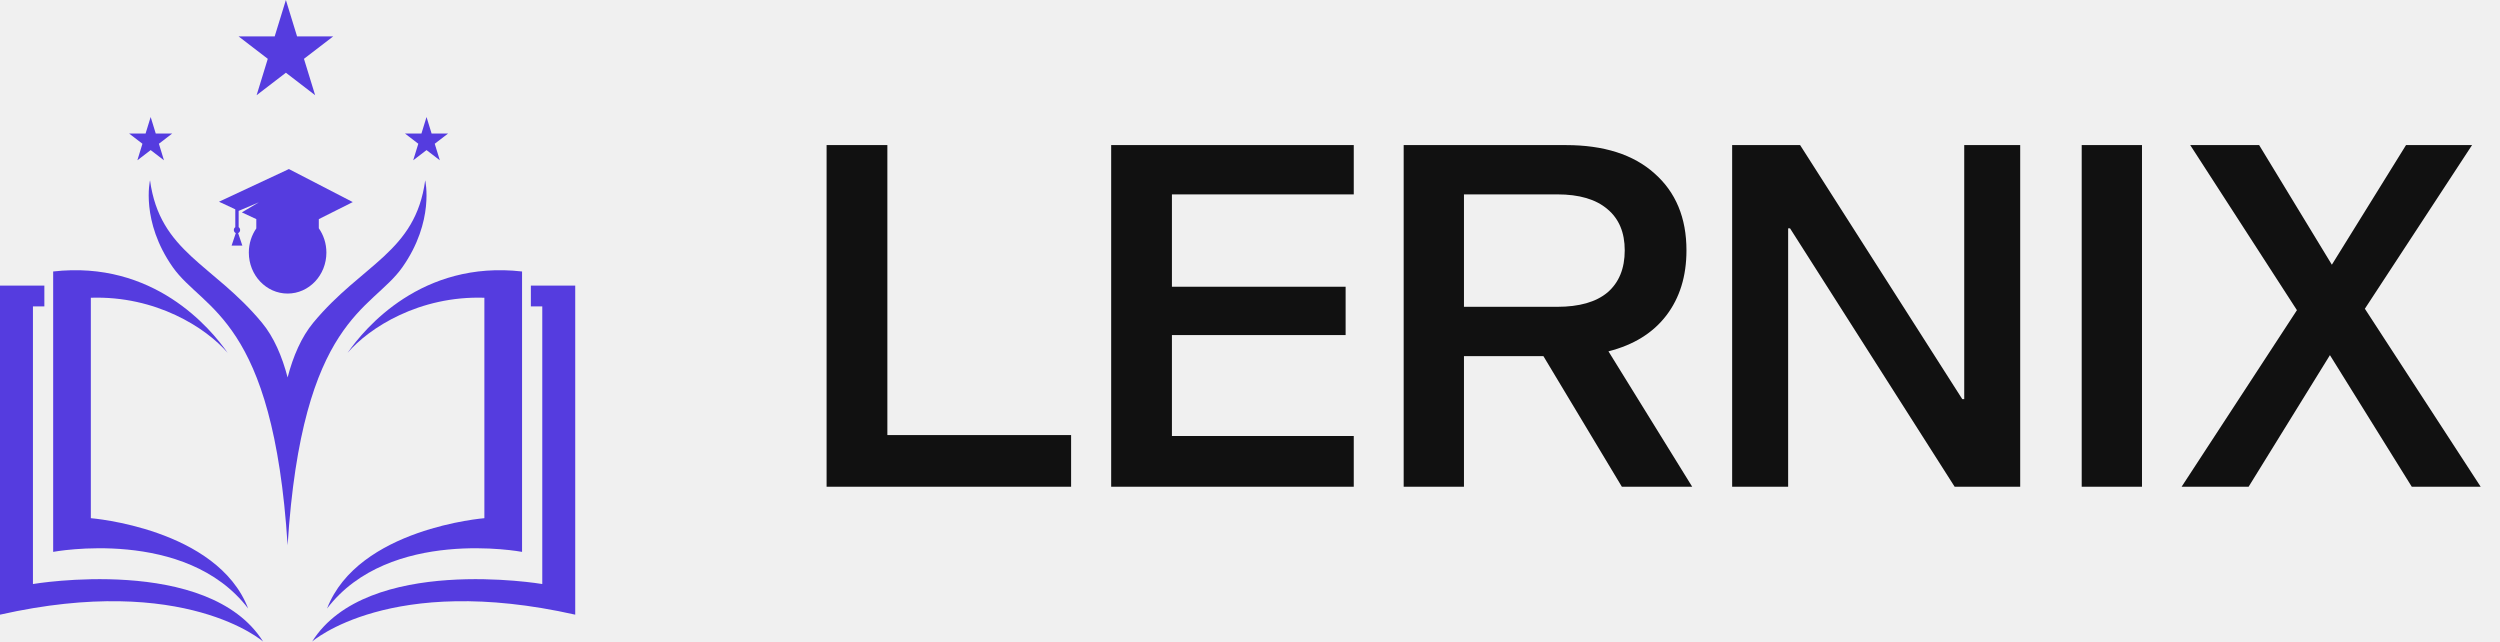
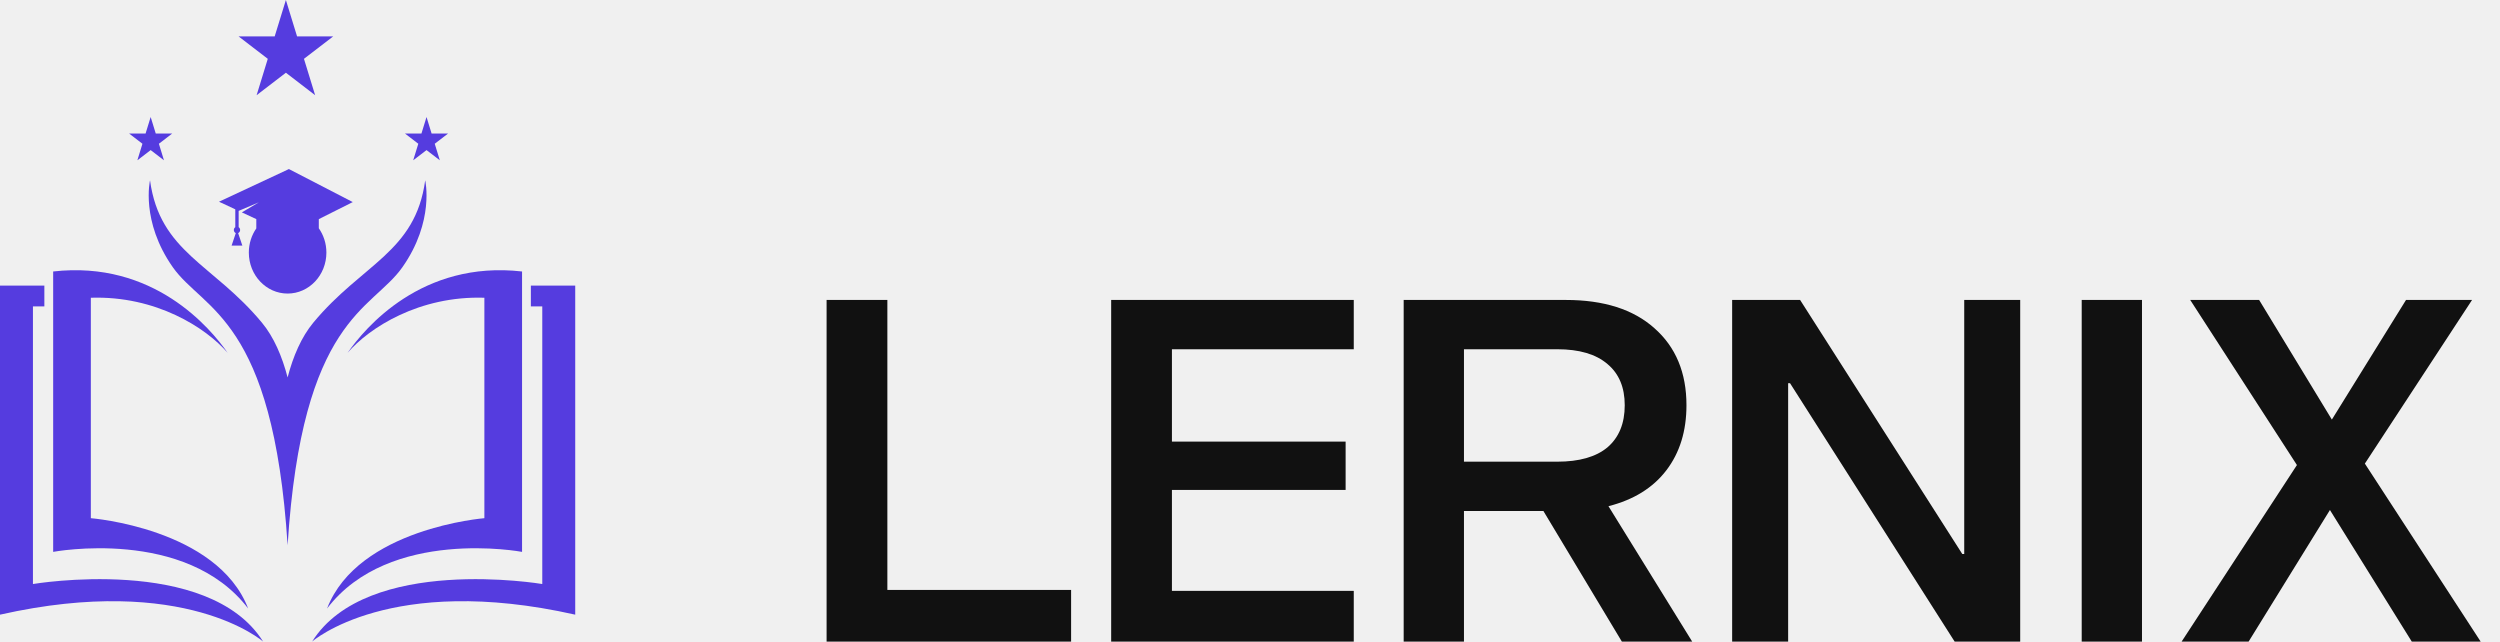
<svg xmlns="http://www.w3.org/2000/svg" width="113" height="29" viewBox="0 0 113 29" fill="none">
-   <path d="M37.362 6.558H40.109V19.664H48.414V22H37.362V6.558ZM60.822 12.96V15.144H52.971V19.707H61.19V22H50.225V6.558H61.19V8.786H52.971V12.96H60.822ZM69.761 16.096H66.171V22H63.446V6.558H70.778C72.493 6.558 73.827 6.984 74.779 7.834C75.745 8.685 76.228 9.846 76.228 11.316C76.228 12.484 75.925 13.464 75.319 14.258C74.714 15.05 73.841 15.591 72.702 15.88L76.487 22H73.308L69.761 16.096ZM70.388 13.868C71.383 13.868 72.14 13.652 72.659 13.219C73.178 12.772 73.438 12.138 73.438 11.316C73.438 10.509 73.178 9.889 72.659 9.456C72.14 9.009 71.383 8.786 70.388 8.786H66.171V13.868H70.388ZM88.35 22L80.91 10.321H80.824V22H78.293V6.558H81.365L88.696 18.042H88.783V6.558H91.313V22H88.35ZM94.093 6.558H96.818V22H94.093V6.558ZM105.313 16.052L101.637 22H98.609L103.821 14.02L98.998 6.558H102.113L105.4 11.965L108.752 6.558H111.737L106.892 13.955L112.126 22H109.012L105.313 16.052Z" fill="#111111" />
+   <path d="M37.362 13.558H40.109V26.664H48.414V29H37.362V13.558ZM60.822 19.96V22.144H52.971V26.707H61.19V29H50.225V13.558H61.19V15.786H52.971V19.96H60.822ZM69.761 23.096H66.171V29H63.446V13.558H70.778C72.493 13.558 73.827 13.984 74.779 14.834C75.745 15.685 76.228 16.846 76.228 18.316C76.228 19.484 75.925 20.465 75.319 21.258C74.714 22.05 73.841 22.591 72.702 22.88L76.487 29H73.308L69.761 23.096ZM70.388 20.868C71.383 20.868 72.14 20.652 72.659 20.219C73.178 19.772 73.438 19.138 73.438 18.316C73.438 17.509 73.178 16.889 72.659 16.456C72.14 16.009 71.383 15.786 70.388 15.786H66.171V20.868H70.388ZM88.35 29L80.91 17.321H80.824V29H78.293V13.558H81.365L88.696 25.042H88.783V13.558H91.313V29H88.35ZM94.093 13.558H96.818V29H94.093V13.558ZM105.313 23.052L101.637 29H98.609L103.821 21.02L98.998 13.558H102.113L105.4 18.965L108.752 13.558H111.737L106.892 20.955L112.126 29H109.012L105.313 23.052Z" fill="#111111" />
  <g clip-path="url(#clip0_387_13964)">
    <path d="M14.783 27.505C17.602 23.812 23.597 24.945 23.597 24.945V12.271C19.063 11.754 16.486 14.833 15.71 15.949C16.692 14.81 18.952 13.362 21.894 13.458V23.422C21.894 23.422 16.182 23.875 14.783 27.505Z" fill="#553CDF" />
    <path d="M23.995 12.91V13.85H24.511V26.398C24.511 26.398 16.589 25.056 14.107 29C14.107 29 17.622 25.895 26 27.783V12.91H23.995Z" fill="#553CDF" />
    <path d="M11.217 27.505C8.398 23.812 2.403 24.945 2.403 24.945V12.271C6.937 11.754 9.514 14.833 10.29 15.949C9.308 14.81 7.048 13.362 4.106 13.458V23.422C4.106 23.422 9.818 23.875 11.217 27.505Z" fill="#553CDF" />
    <path d="M2.005 12.91V13.85H1.489V26.398C1.489 26.398 9.411 25.056 11.893 29C11.893 29 8.378 25.895 0 27.783V12.91H2.005Z" fill="#553CDF" />
    <path d="M19.219 8.151C18.774 11.411 16.37 11.919 14.162 14.583C13.624 15.233 13.251 16.096 13 17.06C12.748 16.096 12.376 15.233 11.838 14.583C9.63 11.919 7.226 11.411 6.781 8.151C6.781 8.151 6.349 9.996 7.81 12.077C9.193 14.045 12.345 14.347 13 24.645C13.655 14.347 16.808 14.045 18.19 12.076C19.651 9.996 19.219 8.151 19.219 8.151Z" fill="#553CDF" />
    <path d="M10.635 10.268C10.595 10.295 10.569 10.342 10.569 10.396C10.569 10.459 10.606 10.514 10.658 10.536L10.468 11.101H10.711H10.954L10.764 10.536C10.817 10.513 10.854 10.459 10.854 10.396C10.854 10.342 10.828 10.295 10.787 10.268V9.532L11.701 9.144L10.932 9.6L11.585 9.905V10.324C11.373 10.63 11.247 11.008 11.247 11.416C11.247 12.44 12.032 13.269 13 13.269C13.968 13.269 14.753 12.44 14.753 11.416C14.753 11.005 14.625 10.625 14.41 10.317V9.905L15.945 9.134L13.058 7.641L9.899 9.118L10.635 9.462V10.268Z" fill="#553CDF" />
    <path d="M12.922 0L13.427 1.644H15.062L13.739 2.659L14.244 4.303L12.922 3.287L11.599 4.303L12.104 2.659L10.782 1.644H12.416L12.922 0Z" fill="#553CDF" />
    <path d="M19.279 5.289L19.508 6.036H20.252L19.65 6.498L19.88 7.245L19.279 6.784L18.677 7.245L18.907 6.498L18.305 6.036H19.049L19.279 5.289Z" fill="#553CDF" />
    <path d="M6.81 5.289L7.04 6.036H7.783L7.182 6.498L7.411 7.245L6.81 6.784L6.209 7.245L6.438 6.498L5.837 6.036H6.58L6.81 5.289Z" fill="#553CDF" />
  </g>
  <defs>
    <clipPath id="clip0_387_13964">
      <rect width="26" height="29" fill="white" />
    </clipPath>
  </defs>
</svg>
